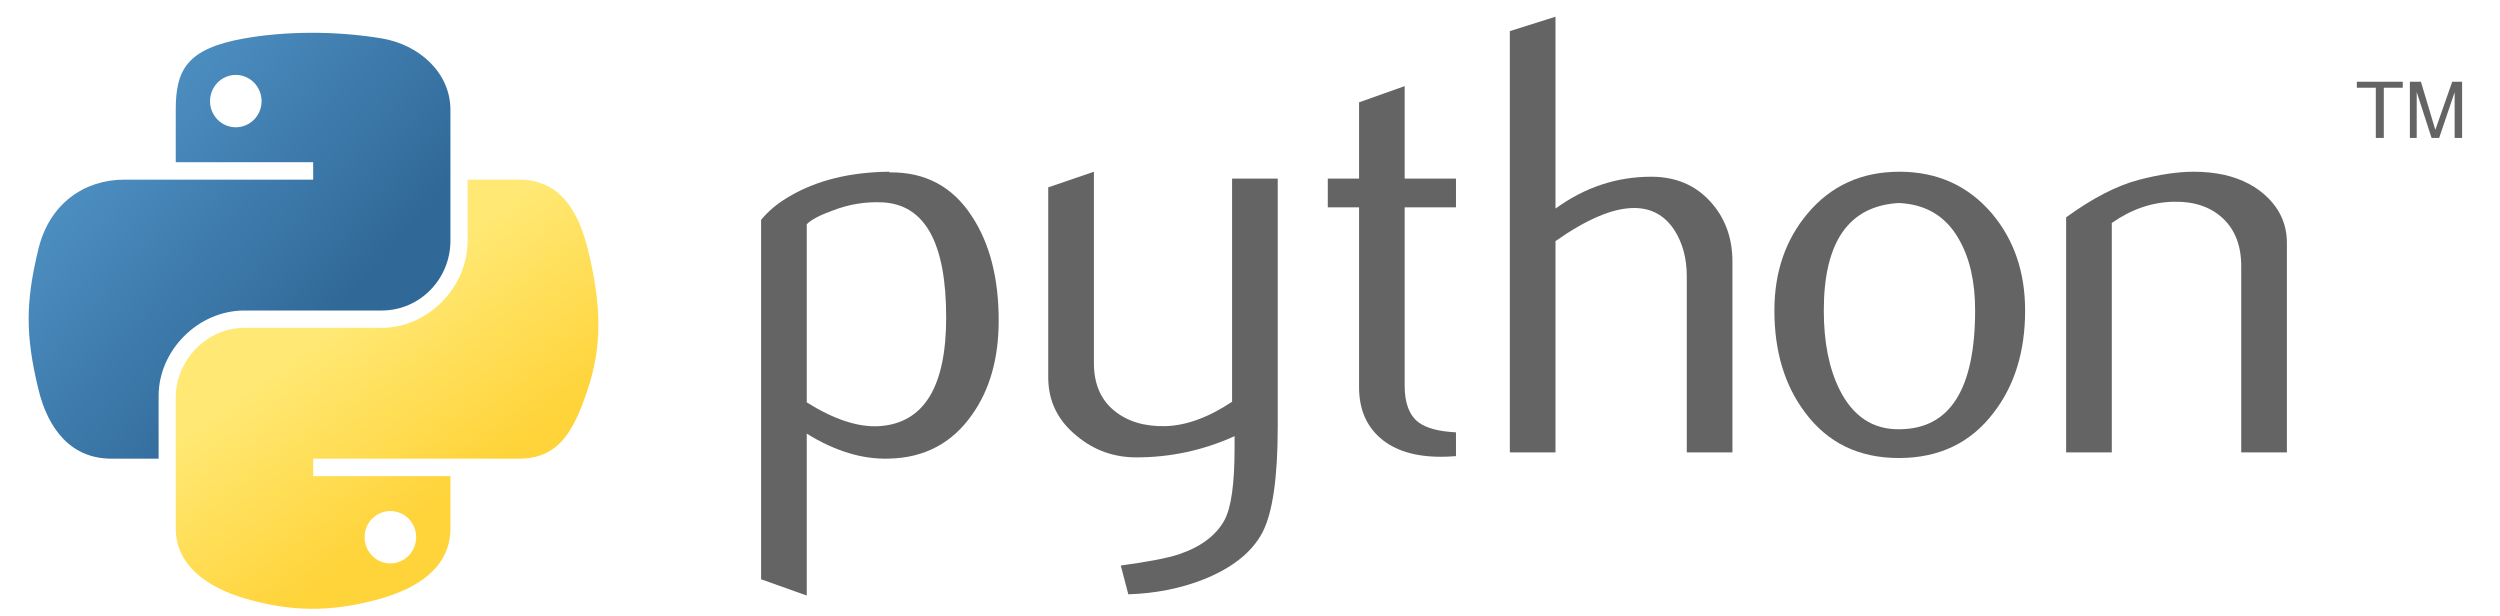
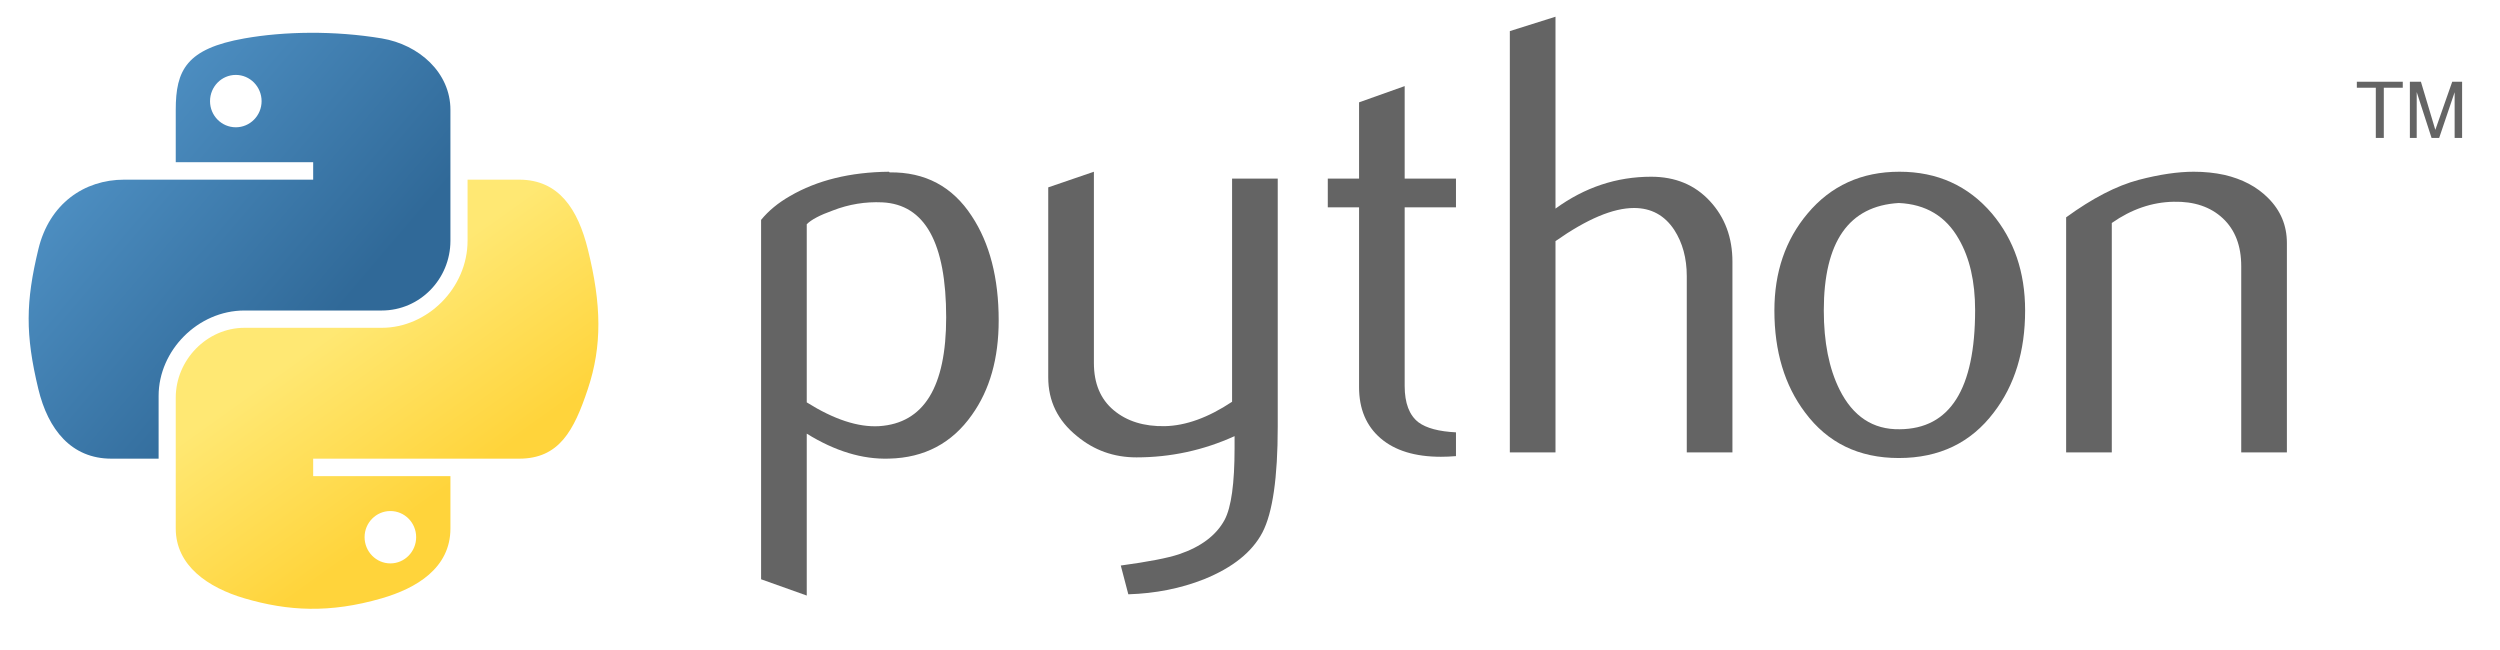
- <svg xmlns="http://www.w3.org/2000/svg" xmlns:xlink="http://www.w3.org/1999/xlink" version="1.0" width="365.84pt" height="90.02pt" id="svg2">
+ <svg xmlns="http://www.w3.org/2000/svg" xmlns:xlink="http://www.w3.org/1999/xlink" version="1.0" width="365.84pt" height="95.02pt" id="svg2">
  <defs id="defs4">
    <linearGradient id="linearGradient2795">
      <stop style="stop-color:#b8b8b8;stop-opacity:0.498" offset="0" id="stop2797" />
      <stop style="stop-color:#7f7f7f;stop-opacity:0" offset="1" id="stop2799" />
    </linearGradient>
    <linearGradient id="linearGradient2787">
      <stop style="stop-color:#7f7f7f;stop-opacity:0.5" offset="0" id="stop2789" />
      <stop style="stop-color:#7f7f7f;stop-opacity:0" offset="1" id="stop2791" />
    </linearGradient>
    <linearGradient id="linearGradient3676">
      <stop style="stop-color:#b2b2b2;stop-opacity:0.5" offset="0" id="stop3678" />
      <stop style="stop-color:#b3b3b3;stop-opacity:0" offset="1" id="stop3680" />
    </linearGradient>
    <linearGradient id="linearGradient3236">
      <stop style="stop-color:#f4f4f4;stop-opacity:1" offset="0" id="stop3244" />
      <stop style="stop-color:#ffffff;stop-opacity:1" offset="1" id="stop3240" />
    </linearGradient>
    <linearGradient id="linearGradient4671">
      <stop style="stop-color:#ffd43b;stop-opacity:1" offset="0" id="stop4673" />
      <stop style="stop-color:#ffe873;stop-opacity:1" offset="1" id="stop4675" />
    </linearGradient>
    <linearGradient id="linearGradient4689">
      <stop style="stop-color:#5a9fd4;stop-opacity:1" offset="0" id="stop4691" />
      <stop style="stop-color:#306998;stop-opacity:1" offset="1" id="stop4693" />
    </linearGradient>
    <linearGradient x1="224.24" y1="144.757" x2="-65.309" y2="144.757" id="linearGradient2987" xlink:href="#linearGradient4671" gradientUnits="userSpaceOnUse" gradientTransform="translate(100.2702,99.61116)" />
    <linearGradient x1="172.942" y1="77.476" x2="26.67" y2="76.313" id="linearGradient2990" xlink:href="#linearGradient4689" gradientUnits="userSpaceOnUse" gradientTransform="translate(100.2702,99.61116)" />
    <linearGradient x1="172.942" y1="77.476" x2="26.67" y2="76.313" id="linearGradient2587" xlink:href="#linearGradient4689" gradientUnits="userSpaceOnUse" gradientTransform="translate(100.2702,99.61116)" />
    <linearGradient x1="224.24" y1="144.757" x2="-65.309" y2="144.757" id="linearGradient2589" xlink:href="#linearGradient4671" gradientUnits="userSpaceOnUse" gradientTransform="translate(100.2702,99.61116)" />
    <linearGradient x1="172.942" y1="77.476" x2="26.67" y2="76.313" id="linearGradient2248" xlink:href="#linearGradient4689" gradientUnits="userSpaceOnUse" gradientTransform="translate(100.2702,99.61116)" />
    <linearGradient x1="224.24" y1="144.757" x2="-65.309" y2="144.757" id="linearGradient2250" xlink:href="#linearGradient4671" gradientUnits="userSpaceOnUse" gradientTransform="translate(100.2702,99.61116)" />
    <linearGradient x1="224.24" y1="144.757" x2="-65.309" y2="144.757" id="linearGradient2255" xlink:href="#linearGradient4671" gradientUnits="userSpaceOnUse" gradientTransform="matrix(0.562541,0,0,0.567972,-11.5974,-7.60954)" />
    <linearGradient x1="172.942" y1="76.176" x2="26.67" y2="76.313" id="linearGradient2258" xlink:href="#linearGradient4689" gradientUnits="userSpaceOnUse" gradientTransform="matrix(0.562541,0,0,0.567972,-11.5974,-7.60954)" />
    <radialGradient cx="61.519" cy="132.286" r="29.037" fx="61.519" fy="132.286" id="radialGradient2801" xlink:href="#linearGradient2795" gradientUnits="userSpaceOnUse" gradientTransform="matrix(1,0,0,0.177966,0,108.7434)" />
    <linearGradient x1="150.961" y1="192.352" x2="112.031" y2="137.273" id="linearGradient1475" xlink:href="#linearGradient4671" gradientUnits="userSpaceOnUse" gradientTransform="matrix(0.562541,0,0,0.567972,-9.399749,-5.305317)" />
    <linearGradient x1="26.649" y1="20.604" x2="135.665" y2="114.398" id="linearGradient1478" xlink:href="#linearGradient4689" gradientUnits="userSpaceOnUse" gradientTransform="matrix(0.562541,0,0,0.567972,-9.399749,-5.305317)" />
    <radialGradient cx="61.519" cy="132.286" r="29.037" fx="61.519" fy="132.286" id="radialGradient1480" xlink:href="#linearGradient2795" gradientUnits="userSpaceOnUse" gradientTransform="matrix(2.382716e-8,-0.296405,1.43676,4.683673e-7,-128.544,150.5202)" />
  </defs>
  <g id="g2303">
    <path id="path46" style="fill:#646464;fill-opacity:1" d="M 184.613,61.929 C 184.613,47.367 180.461,39.891 172.157,39.482 C 168.852,39.326 165.626,39.852 162.488,41.071 C 159.983,41.967 158.296,42.854 157.409,43.751 L 157.409,78.509 C 162.721,81.843 167.439,83.392 171.552,83.149 C 180.256,82.574 184.613,75.507 184.613,61.929 z M 194.858,62.534 C 194.858,69.932 193.123,76.072 189.633,80.956 C 185.744,86.482 180.354,89.328 173.463,89.484 C 168.268,89.65 162.916,88.022 157.409,84.611 L 157.409,116.201 L 148.5,113.024 L 148.5,42.903 C 149.963,41.11 151.844,39.57 154.125,38.263 C 159.427,35.174 165.87,33.585 173.453,33.507 L 173.58,33.634 C 180.51,33.546 185.851,36.392 189.604,42.162 C 193.103,47.455 194.858,54.239 194.858,62.534 z " />
    <path id="path48" style="fill:#646464;fill-opacity:1" d="M 249.305,83.266 C 249.305,93.188 248.311,100.06 246.322,103.881 C 244.324,107.702 240.523,110.753 234.908,113.024 C 230.357,114.817 225.434,115.792 220.151,115.957 L 218.68,110.343 C 224.05,109.612 227.832,108.881 230.025,108.15 C 234.343,106.688 237.306,104.446 238.934,101.444 C 240.24,98.998 240.883,94.329 240.883,87.418 L 240.883,85.098 C 234.791,87.866 228.407,89.241 221.73,89.241 C 217.344,89.241 213.475,87.866 210.141,85.098 C 206.398,82.086 204.527,78.265 204.527,73.636 L 204.527,36.558 L 213.436,33.507 L 213.436,70.828 C 213.436,74.815 214.722,77.885 217.295,80.039 C 219.869,82.194 223.202,83.227 227.286,83.149 C 231.37,83.061 235.747,81.482 240.396,78.392 L 240.396,34.852 L 249.305,34.852 L 249.305,83.266 z " />
    <path id="path50" style="fill:#646464;fill-opacity:1" d="M 284.082,88.997 C 283.02,89.085 282.045,89.124 281.149,89.124 C 276.109,89.124 272.181,87.925 269.374,85.517 C 266.577,83.11 265.173,79.786 265.173,75.546 L 265.173,40.457 L 259.071,40.457 L 259.071,34.852 L 265.173,34.852 L 265.173,19.968 L 274.072,16.8 L 274.072,34.852 L 284.082,34.852 L 284.082,40.457 L 274.072,40.457 L 274.072,75.302 C 274.072,78.646 274.969,81.014 276.762,82.398 C 278.302,83.539 280.749,84.192 284.082,84.357 L 284.082,88.997 z " />
    <path id="path52" style="fill:#646464;fill-opacity:1" d="M 338.023,88.266 L 329.114,88.266 L 329.114,53.878 C 329.114,50.379 328.295,47.367 326.668,44.852 C 324.786,42.006 322.174,40.583 318.821,40.583 C 314.737,40.583 309.63,42.737 303.499,47.046 L 303.499,88.266 L 294.59,88.266 L 294.59,6.069 L 303.499,3.262 L 303.499,40.7 C 309.191,36.558 315.41,34.482 322.164,34.482 C 326.882,34.482 330.703,36.07 333.627,39.238 C 336.561,42.406 338.023,46.354 338.023,51.071 L 338.023,88.266 L 338.023,88.266 z " />
    <path id="path54" style="fill:#646464;fill-opacity:1" d="M 385.374,60.526 C 385.374,54.931 384.312,50.311 382.197,46.656 C 379.682,42.201 375.773,39.852 370.49,39.609 C 360.724,40.174 355.85,47.172 355.85,60.584 C 355.85,66.735 356.864,71.871 358.911,75.994 C 361.523,81.248 365.441,83.841 370.666,83.753 C 380.471,83.675 385.374,75.936 385.374,60.526 z M 395.131,60.584 C 395.131,68.548 393.094,75.176 389.029,80.468 C 384.555,86.395 378.376,89.367 370.49,89.367 C 362.673,89.367 356.581,86.395 352.185,80.468 C 348.199,75.176 346.21,68.548 346.21,60.584 C 346.21,53.099 348.365,46.802 352.673,41.675 C 357.225,36.236 363.209,33.507 370.607,33.507 C 378.005,33.507 384.029,36.236 388.669,41.675 C 392.977,46.802 395.131,53.099 395.131,60.584 z " />
    <path id="path56" style="fill:#646464;fill-opacity:1" d="M 446.206,88.266 L 437.297,88.266 L 437.297,51.929 C 437.297,47.942 436.098,44.833 433.7,42.591 C 431.303,40.359 428.105,39.277 424.119,39.365 C 419.889,39.443 415.863,40.827 412.042,43.507 L 412.042,88.266 L 403.133,88.266 L 403.133,42.406 C 408.26,38.673 412.978,36.236 417.286,35.096 C 421.351,34.033 424.938,33.507 428.028,33.507 C 430.143,33.507 432.131,33.712 434.002,34.121 C 437.502,34.93 440.348,36.431 442.541,38.634 C 444.987,41.071 446.206,43.995 446.206,47.416 L 446.206,88.266 z " />
    <path id="path1948" style="fill:url(#linearGradient1478);fill-opacity:1" d="M 60.51,6.398 C 55.927,6.419 51.549,6.81 47.698,7.492 C 36.351,9.496 34.291,13.692 34.291,21.429 L 34.291,31.648 L 61.104,31.648 L 61.104,35.054 L 34.291,35.054 L 24.229,35.054 C 16.436,35.054 9.613,39.738 7.479,48.648 C 5.017,58.861 4.908,65.234 7.479,75.898 C 9.385,83.836 13.936,89.492 21.729,89.492 L 30.948,89.492 L 30.948,77.242 C 30.948,68.392 38.605,60.585 47.698,60.585 L 74.479,60.585 C 81.934,60.585 87.885,54.447 87.885,46.96 L 87.885,21.429 C 87.885,14.163 81.755,8.704 74.479,7.492 C 69.873,6.725 65.094,6.377 60.51,6.398 z M 46.01,14.617 C 48.78,14.617 51.041,16.915 51.041,19.742 C 51.041,22.558 48.78,24.835 46.01,24.835 C 43.231,24.835 40.979,22.558 40.979,19.742 C 40.979,16.915 43.231,14.617 46.01,14.617 z " />
    <path id="path1950" style="fill:url(#linearGradient1475);fill-opacity:1" d="M 91.229,35.054 L 91.229,46.96 C 91.229,56.191 83.403,63.96 74.479,63.96 L 47.698,63.96 C 40.362,63.96 34.291,70.239 34.291,77.585 L 34.291,103.117 C 34.291,110.383 40.61,114.657 47.698,116.742 C 56.185,119.237 64.324,119.688 74.479,116.742 C 81.229,114.787 87.885,110.854 87.885,103.117 L 87.885,92.898 L 61.104,92.898 L 61.104,89.492 L 87.885,89.492 L 101.291,89.492 C 109.084,89.492 111.988,84.056 114.698,75.898 C 117.497,67.499 117.378,59.422 114.698,48.648 C 112.772,40.891 109.094,35.054 101.291,35.054 L 91.229,35.054 z M 76.166,99.71 C 78.946,99.71 81.198,101.988 81.198,104.804 C 81.198,107.631 78.946,109.929 76.166,109.929 C 73.397,109.929 71.135,107.631 71.135,104.804 C 71.135,101.988 73.397,99.71 76.166,99.71 z " />
    <path id="text3004" style="font-size:15.164px;font-style:normal;font-weight:normal;line-height:125%;fill:#646464;fill-opacity:1;stroke:none;stroke-width:1px;stroke-linecap:butt;stroke-linejoin:miter;stroke-opacity:1;font-family:Bitstream Vera Sans" d="M 463.554,26.909 L 465.116,26.909 L 465.116,17.113 L 468.816,17.113 L 468.816,15.945 L 459.854,15.945 L 459.854,17.113 L 463.554,17.113 L 463.554,26.909 M 470.201,26.909 L 471.536,26.909 L 471.536,17.962 L 474.432,26.908 L 475.918,26.908 L 478.936,17.993 L 478.936,26.909 L 480.392,26.909 L 480.392,15.945 L 478.466,15.945 L 475.168,25.338 L 472.355,15.945 L 470.201,15.945 L 470.201,26.909" />
    <path id="path1894" style="opacity:0.444;fill:url(#radialGradient1480);fill-opacity:1;fill-rule:nonzero;stroke:none;stroke-width:20;stroke-miterlimit:4;stroke-dasharray:none;stroke-opacity:1" transform="matrix(0.73406,0,0,0.809524,16.24958,27.00935)" d="M 110.467 132.286 A 48.948 8.607 0 1 1  12.571,132.286 A 48.948 8.607 0 1 1  110.467 132.286 z" />
  </g>
</svg>
